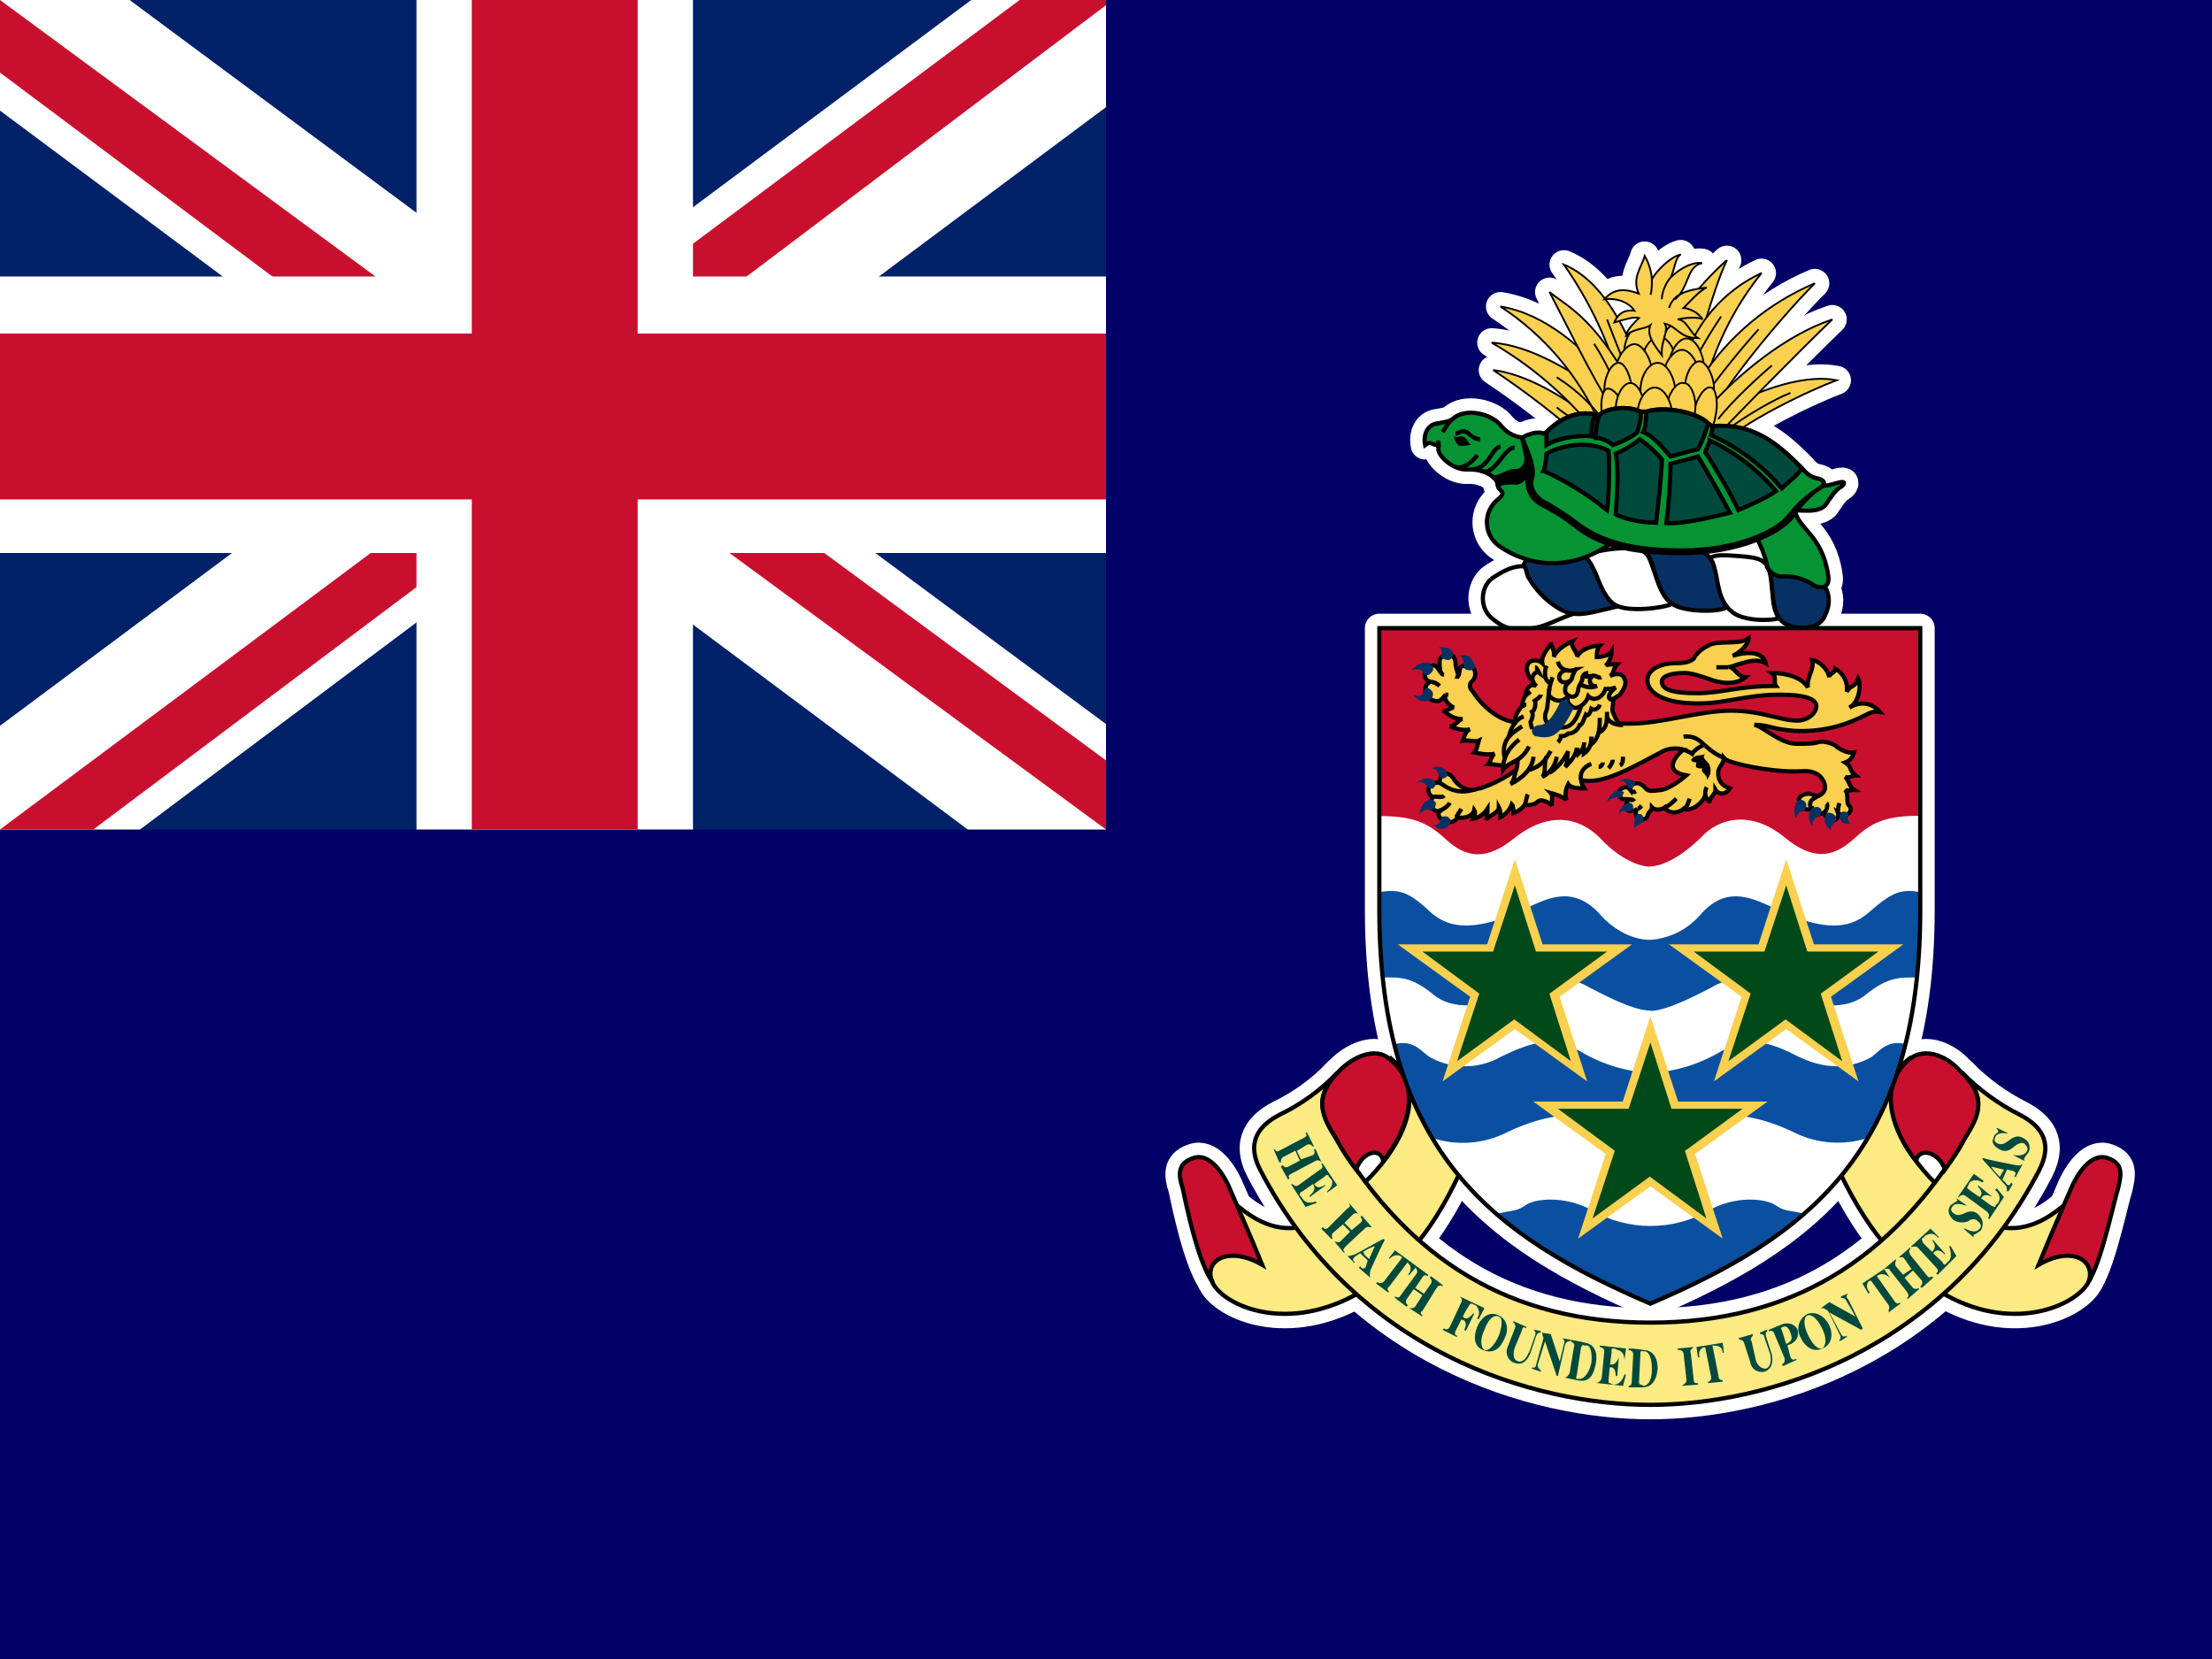
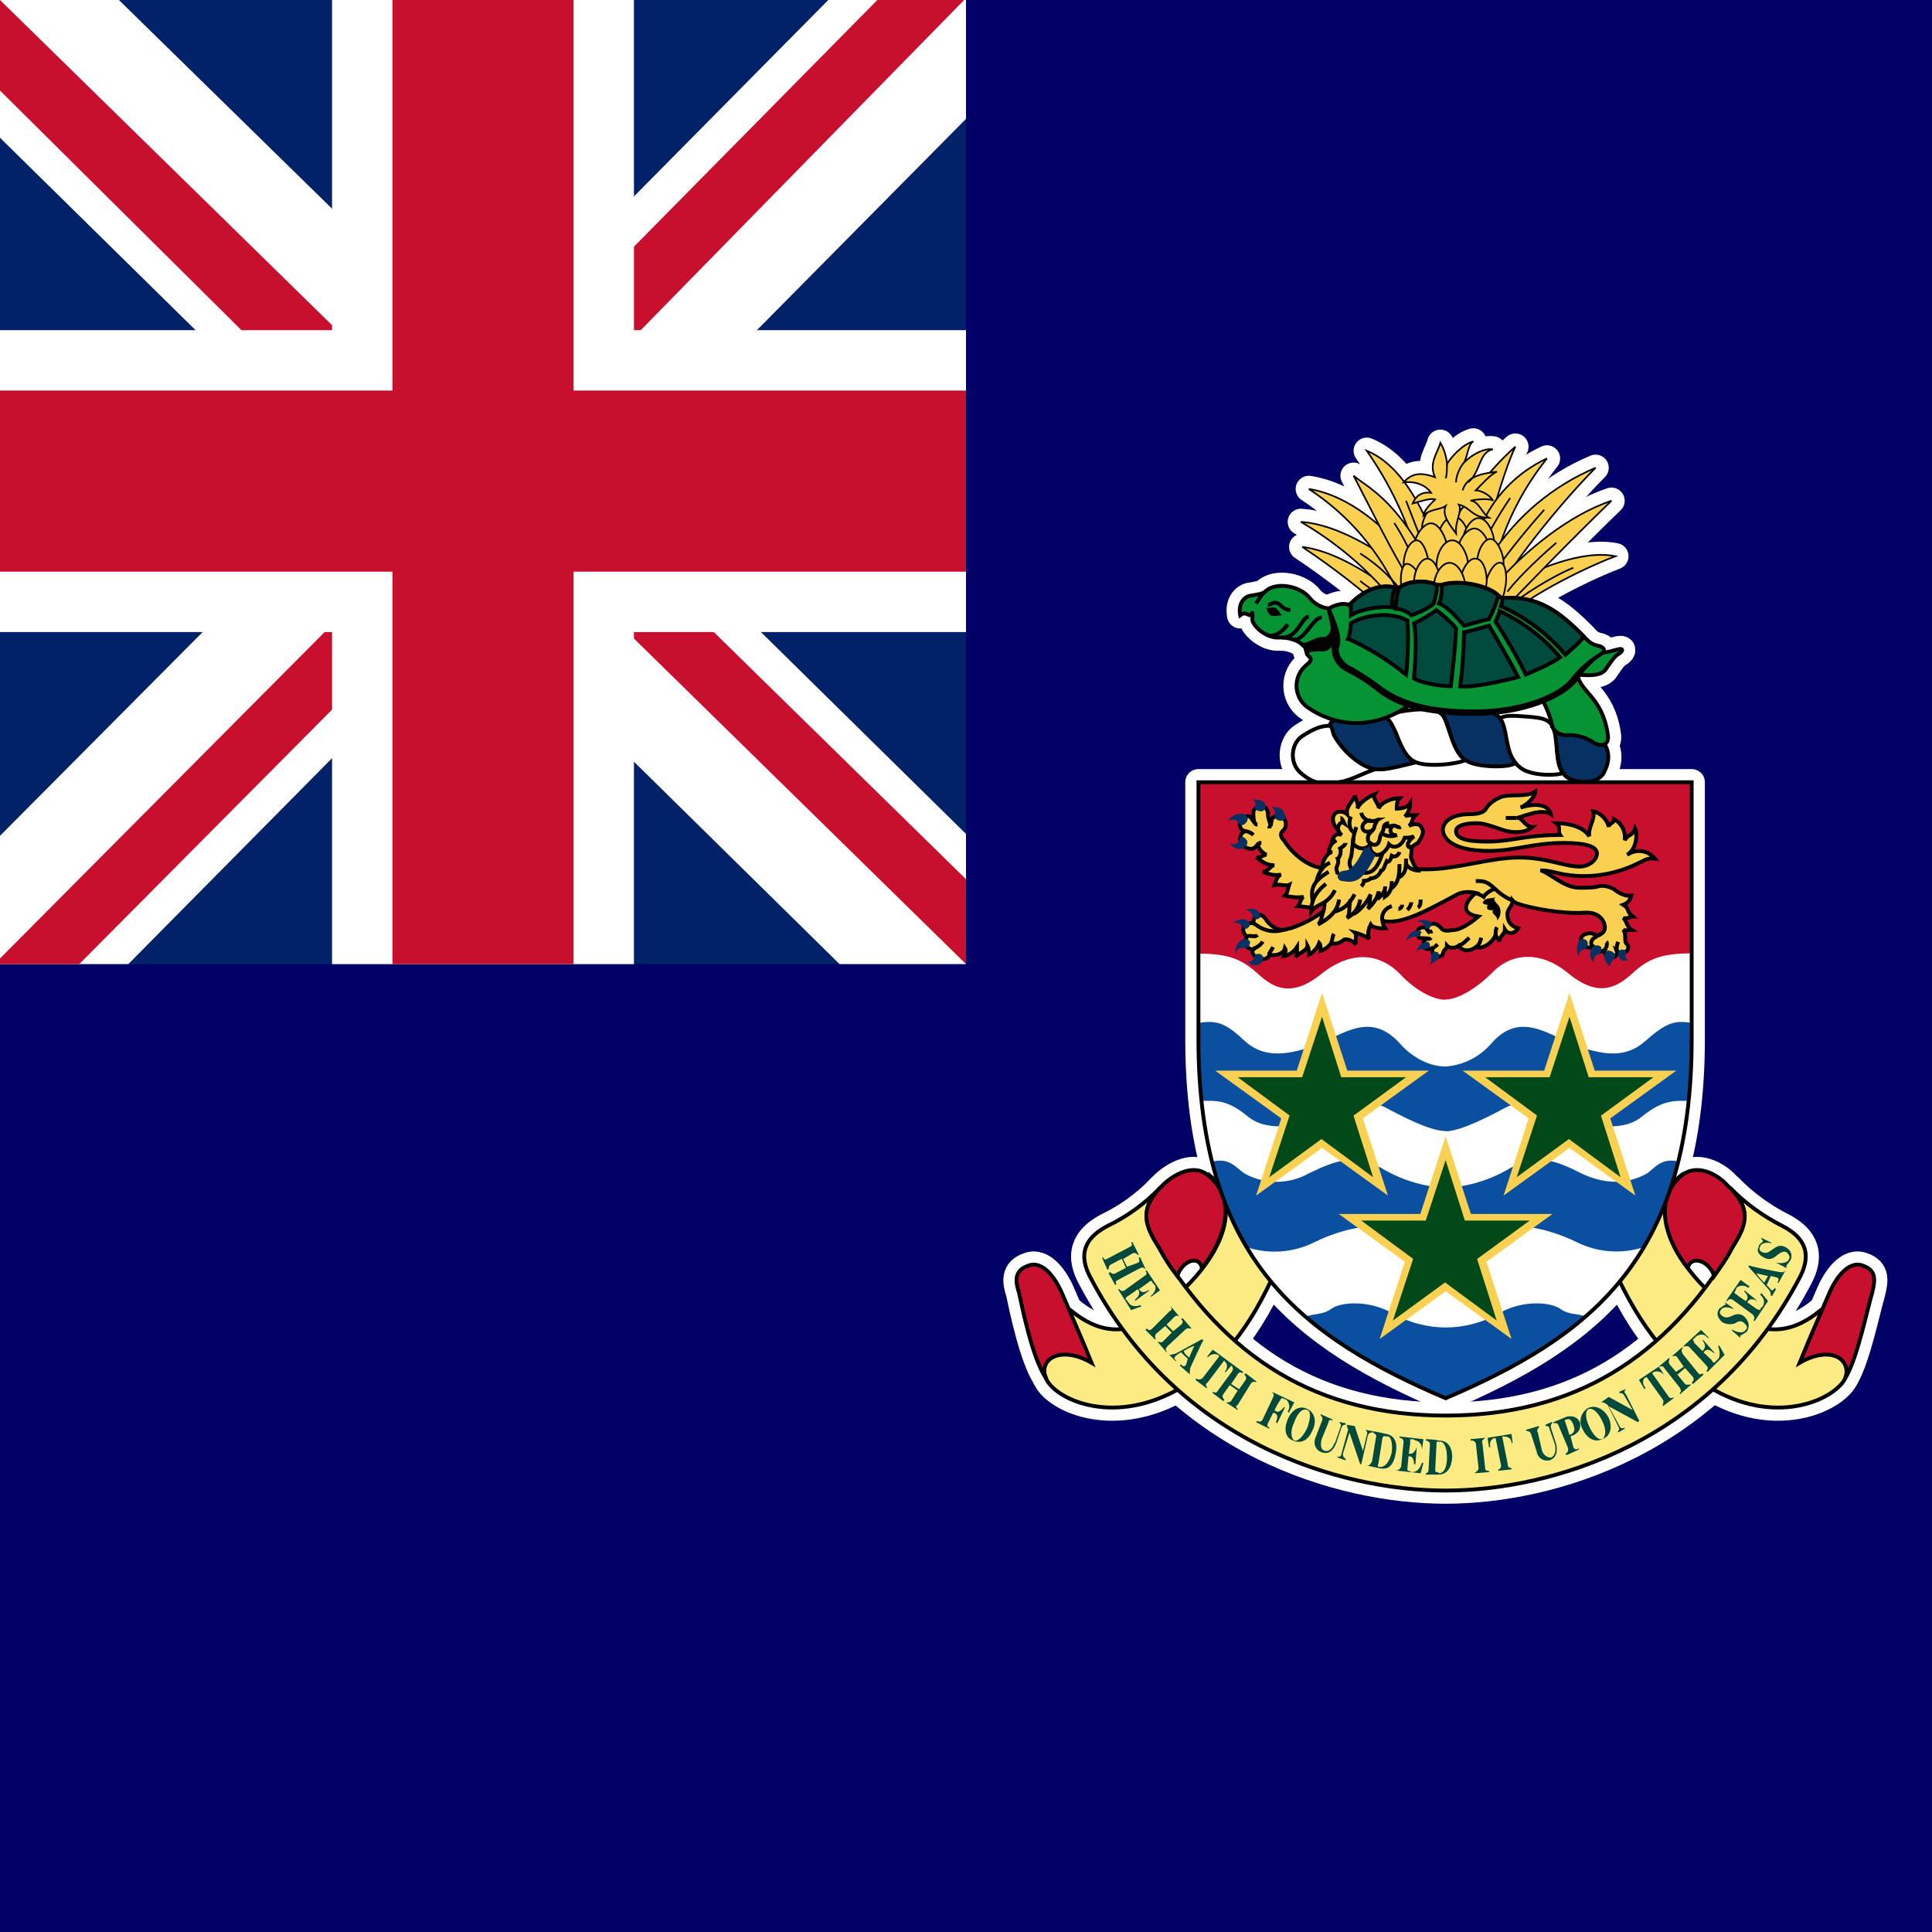
- <svg xmlns="http://www.w3.org/2000/svg" xmlns:xlink="http://www.w3.org/1999/xlink" id="flag-icons-ky" viewBox="0 0 640 480">
-   <path fill="#006" d="M0 0h640v480H0z" />
-   <path fill="#012169" d="M0 0h320v240H0z" />
-   <path fill="#fff" d="m37.5 0 122 90.5L281 0h39v31l-120 89.5 120 89V240h-40l-120-89.5L40.5 240H0v-30l119.5-89L0 32V0z" />
-   <path fill="#c8102e" d="M212 140.5 320 220v20l-135.5-99.5zm-92 10 3 17.5-96 72H0zM320 0v1.5l-124.5 94 1-22L295 0zM0 0l119.5 88h-30L0 21z" />
-   <path fill="#fff" d="M120.5 0v240h80V0zM0 80v80h320V80z" />
-   <path fill="#c8102e" d="M0 96.5v48h320v-48zM136.5 0v240h48V0z" />
-   <g stroke="#fff" stroke-linejoin="round" stroke-width="9.6" transform="translate(-306.8 -21.2)scale(.87136)">
+ <svg xmlns="http://www.w3.org/2000/svg" xmlns:xlink="http://www.w3.org/1999/xlink" id="flag-icons-ky" viewBox="0 0 512 512">
+   <path fill="#006" d="M0 0h512v512H0z" />
+   <path fill="#012169" d="M0-.5h256v256H0z" />
+   <path fill="#fff" d="M256-.5v32l-95 96 95 93.5v34.5h-33.5l-95.5-94-93 94H0v-34L93 128 0 36.5v-37h31l96 94 93-94z" />
+   <path fill="#c8102e" d="m92 161.5 5.5 17-76.5 77H0V254zm62-6 27 4 75 73.5v22.5zM256-.5l-96 98-2-22 75-76zM0 0l96.5 94.5-29.5-4L0 24z" />
+   <path fill="#fff" d="M88-.5v256h80V-.5zm-88 88v80h256v-80z" />
+   <path fill="#c8102e" d="M0 103.5v48h256v-48zM104-.5v256h48V-.5z" />
+   <g stroke="#fff" stroke-linejoin="round" stroke-width="9.6" transform="translate(-272 37.8)scale(.72781)">
    <use xlink:href="#ky-a" width="100%" height="100%" />
    <use xlink:href="#ky-b" width="100%" height="100%" />
    <use xlink:href="#ky-c" width="100%" height="100%" />
    <use xlink:href="#ky-d" width="100%" height="100%" />
    <use xlink:href="#ky-e" width="100%" height="100%" />
    <use xlink:href="#ky-f" width="100%" height="100%" />
    <use xlink:href="#ky-g" width="100%" height="100%" />
  </g>
-   <g stroke="#000" stroke-width="1.4" transform="translate(-306.8 -21.2)scale(.87136)">
+   <g stroke="#000" stroke-width="1.4" transform="translate(-272 37.8)scale(.72781)">
    <g id="ky-b" fill="#fcea83">
      <path d="M754.4 449.6c2.9 7.6 23.5 17.7 47.5 4.8 16.3-9.2 26.8-22 36.9-45 2.8-5.8 4.3-13-2.4-17.3-5.3-3.9-14-8.2-17.8-12-1.9-2-3.8-3.4-5.2-4.8 1 1 1.9 1.9 2.8 3.3 9.6 11.5-.4 28.3-11 38.4-7.7 7.2-21.5 24.9-41.7 8.1-4.3-3.8-14.4 12-9 24.5zm291.4 0c-3.4 7.6-24 17.7-47.5 4.8-16.2-9.2-26.8-22-37.3-45-2.4-5.8-3.9-13 2.8-17.3 5.3-3.9 14-8.2 17.8-12 1.9-2 3.3-3.4 5.2-4.8-1 1-1.9 1.9-2.8 3.3-9.6 11.5.4 28.3 10.5 38.4 7.7 7.2 22 24.9 42.2 8.1 4.3-3.8 13.9 12 9 24.5z" />
      <path d="M900.1 490.8c38.3 0 97.3-17.3 129-77.7 5.2-10 0-15.3-6.3-18.6a73 73 0 0 1-19.2-14c7.7 7.7 6.2 13 1 21.6-24.5 40.8-58 61.4-104.5 61.4s-80-20.6-104.5-61.4c-5.2-8.6-6.7-13.9.5-21.5a66 66 0 0 1-19.2 13.9c-6.2 3.3-11.5 8.6-6.2 18.6 31.6 60.4 91 77.7 129.4 77.7z" />
    </g>
    <path id="ky-c" fill="#c8102e" d="M811.4 409.8c-1-4.8-7.1-2.9-9 2.9a68.4 68.4 0 0 1-6.8-10.6c-5.7-8.6-6.7-14.4 1.5-22.5 3.8-3.8 11.5-8.2 16.7-3.4 11 9.1 5.3 24-2.4 33.6zm176.9 0c1-4.8 7.7-2.9 9.6 2.9 2.4-3.4 4.8-6.7 6.7-10.6 5.7-8.6 6.7-14.4-2-22.5-3.3-3.8-11-8.2-16.7-3.4-10.6 9.1-5.3 24 2.4 33.6zm-233.9 39.8c-4.8-7.2-8.6-26-9.6-30.7-1.4-4.3-1.9-8.2 3.4-10 5.3-2 10 4.7 12.4 10.5 2.4 5.7 6.3 14.3 10.6 24.9-10.6-6.2-19.2-2-16.8 5.3zm291.4 0c4.3-7.2 8.1-26 9.6-30.7 1-4.3 1.9-8.2-3.4-10-5.3-2-10 4.7-12.4 10.5-2.4 5.7-6.3 14.3-10.6 24.9 10.6-6.2 18.7-2 16.8 5.3z" />
    <g fill="#00493d" stroke="none">
      <path d="m782.2 406.4-3.8 2c-1 .4-1 1.4-1 1.9h-.5L775 406h.5c0 .4.5 1 1.4.4l8.2-4.3c1-.5 1-1 .5-1.4l.4-.5 2.4 4.8h-.4c-.5-.5-1-1-2-.5l-3.3 2 1.4 2.8 3.9-1.4c1-.5.4-1.5.4-2h.5l2 4.4c-.5-.5-1-1-2-.5l-8.1 4.3c-1 .5-1 1-.5 1.4l-.5.5-2.4-4.3.5-.5c.5.5 1 1 2 .5l3.8-2zm8.2 6.3c1-.5 1-1 .4-2h.5l4.8 7.2-3.3 2.4v-.4c1.9-1.5 1.9-3.4 1.4-3.9s-1-1-1-1.4c-.4 0-.4-.5-1.4.5l-3.4 2.4c.5.4 1 1.9 3.4.4h.5l-5.3 3.9v-.5c2.4-2 1.4-3.4 1-3.8l-3.4 2.4c-1 .4-1 1-1 1.4.5 0 .5.5 1 1 .5 1 2 1.9 4.3 1l.5.4-3.8 1.4-4.8-7.6h.5c.4.4 1 1 1.9.4zm7.6 18.2-3.3 2.8c-.5.5-.5 1.5 0 2h-.5l-3.4-3.4.5-.5c.5.5 1 1 2 0l6.2-6.2c1-.5 1-1 .4-2l3.4 4c-.5-.6-1.4-.6-2 0l-2.8 2.8 2.4 2.4 2.9-2.4c1-1 .5-1.4 0-2l.5-.4 3.3 3.8h-.5c-.4 0-1-.4-1.9.5l-6.2 5.8c-1 1-1 1.4-.5 1.9v.5l-3.3-3.9c.4 0 1.4.5 1.9 0l3.3-3.3zm7.2 10.1 1.5 1.4 1.9-4.3s-1.5.4-3.9 1.9zl-.5.4-1-1c-.4.5-.9.5-1.4 1-1.4 1-1 1.5-.4 2v.4l-2.4-2.4h.4l2-.5 9.5-5.2.5.4s-.5.5-4.8 10.1c0 1-.4 1.4 0 2.4l-3.8-3.3.5-.5c.5 1 1.4 1 1.9 0 0-.5.5-1.5.5-2l-1.5-1.4.5-.5zm3.8 9.5.5-.5c.5.5 1 .5 2 0l6.2-8.1-.5-.5c-1-.5-2.4-.5-3.8 1v-.5l1.9-2.4 7.2 5.3-2.4 2.8h-.5c1.4-1.4 1-3.3 0-3.8v-.5l-6.2 8.2c-1 .5-.5 1.4 0 1.9h-.5z" />
      <path d="m821.5 452.4-2.4 3.4c-.5 1 0 1.4.5 2l-.5.4-3.8-2.9v-.5c1 .5 1.4.5 1.9-.4l5.3-7.2c.4-1 0-1.5-.5-2l.5-.4 3.8 2.8v.5c-1-.5-1.4-.5-2 .5L822 452l2.9 1.9 2.4-3.4c.4-1 0-1.4-.5-1.9l.5-.5 3.8 2.9v.5c-.5-.5-1.4-.5-2 .5l-4.7 7.6c-1 .5-.5 1 0 1.5v.4l-4.3-2.8h.5c.4 0 1 0 1.4-.5l2.4-3.8zm9.6 13.5.5-.5c.5.5 1.4.5 1.9-.5l3.8-8.1c.5-1 0-1.5-.5-2l8.2 3.9-2 3.8-.4-.5c1.4-1.9 0-3.8-.5-4.3-.5 0-1-.5-1.4-.5-.5 0-.5 0-1 1-.5.5-1.9 3.3-1.9 3.3.5.5 1.4 1.5 3.4-1h.4l-2.8 5.8-.5-.4c1.4-3-.5-3.4-1-3.4l-1.9 3.8c-.5 1 0 1.5.5 1.5v.5zm13.9 6.7c-1.4-1-1.4-3.9 0-6.7 1-3 2.9-5.3 4.8-4.4 1.4.5 1 3.4 0 6.3-1.5 3.3-3.4 5.2-4.8 4.8h-.5c3.4 1.4 5.8-.5 7.2-3.9 1.4-2.8 1-6.2-2-7.6-2.8-1.5-5.7.4-7.1 3.8-1.4 3.4-1 6.7 2 7.7zm14.8.9 2-5.7c.4-1 0-1.5-.5-2l2.4.5v.5c-.5 0-1 0-1.5 1l-1.9 5.7c-1 2.4-2.4 4.3-5.2 3.4-2-.5-3.4-2.9-2.4-5.3l2.4-6.2c.4-1 0-1.5-.5-2v-.4l4.3 1.9v.5c-.5-.5-1.4-.5-1.4.5L855 472c-.5 1.9-.5 3.8 1 4.3 1.4.5 2.8-.5 3.7-2.9zm4.4-6.2c0-.5 0-.5-.5-.5l3.3.5 3 9.1 1.4-5.8c.4-1 0-1.4-.5-1.9l2.8.5-.4.5c-.5 0-1 0-1.5 1l-2.4 10.5h-.4l-3.9-11.5-2.4 7.7c0 1.4.5 1.4 1 1.9v.5l-2.9-1v-.5c.5.5 1.4 0 1.4-1l2.4-8.6zm16.3 9.6c-1 4.3-3 5.3-3.9 5.3h-1s-.4-.5 0-1l1.5-9.6c.5-.5.5-1 1-.5h1c.9 0 1.8 2 1.4 5.8l1.4.5c1-4.8-1-6.8-3.4-7.2-1.9-.5-4.8-1-4.8-1v.5c.5.5 1.5.5 1 2l-1.4 8.5c-.5 1-1 1.5-1.5 1.5h-.4l4.7 1c2.4.4 4.8 0 5.8-5.3zm4.3-3.9c0-1-1-1.4-1.5-1.4v-.5l8.7 1-.5 3.8c0-2.4-1.5-3.3-2.4-3.3-.5-.5-1-.5-1.5-.5-.4 0-.4 0-.4 1.4l-.5 3.9c.5 0 1.9.4 2.9-2.4l-.5 6.2h-.5c0-2.9-1.4-2.9-2-2.9l-.4 4.3c0 1 0 1 .5 1l1 .5c1.4 0 2.8-.5 3.8-3.4h.5l-1 3.8-9.1-1c1 0 1.4-.4 2-1.3zm15.8 5.8c0 4.3-1.5 5.7-2.9 5.7-.5-.4-.5-.4-1-.4l-.4-.5.5-10c0-.6 0-.6.4-.6h1c1 0 2.4 1.5 2.4 5.8h1.9c0-4.8-2.4-6.2-4.8-6.2-2-.5-4.8-.5-4.8-.5v.5c.5 0 1.5.4 1.5 1.4l-.5 9.1c0 1-.5 1.4-1 1.4v.5h4.3c2.4 0 4.8-1 5.3-6.2h-2zm13.9 3.8c0 1 .5 1 1.4 1v.5l-5.3.4c.5-.4 1.5-1 1.5-1.9l-1-9c-.5-1-1-1-1.9-1v-.5l5.3-.5c-.5.5-1.5 1-1 2zm4.8 1v-.5c.5 0 1-.5 1-1.4l-2-10h-.5c-1 .4-1.9 1.3-1.4 3.3h-.5l-.5-3.4 8.7-1.4.4 3.3h-.4c0-1.9-1.5-2.4-3-2.4h-.4l2 10c0 1 .4 1.5 1.4 1.5v.5zm20.6-9.6-2-5.7c0-1-.9-1-1.4-1v-.5l2.4-1v.5c-.5.5-.5.5-.5 1.5l2 6.2c.4 2 .4 4.8-2.4 5.8-2 .4-4.3-.5-4.8-3.4l-2-6.2c-.4-1-.9-1-1.4-1l-.5-.5 4.8-1.4v.5c-.4.5-1 1-.4 1.9l1.4 6.2c.5 2 2 2.9 3.3 2.9 1.5-.5 2-2.4 1.5-4.8m5.3-3.4c2.3-1 1.9-2.3 1.4-3.8-.5-1.4-1.4-2.4-2.4-1.9-.5 0-1 .5-.5 1zl.4.5 1 3.9c.5 1 1.4 1 2 .4v.5l-4.4 2-.5-.5c1-.5 1-1 1-2l-3.4-8.1c-.5-1.4-1-1-1.9-1v-.4l4.8-2c2-.4 3.8 0 4.8 2 .5 2.4-.5 3.8-2.4 4.8-.5 0-1 .4-1 .4z" />
      <path d="M957.1 472c-1.4.6-3.3-1.4-4.8-4.7-1.4-2.9-1.4-5.8 0-6.2 1.5-.5 3.4 1.4 4.8 4.3 1.5 2.9 1.5 5.7 0 6.7 3-1 3.9-4.3 2.4-7.7-1.4-2.9-4.3-4.8-7.2-3.8a5.6 5.6 0 0 0-2.4 7.7c1.5 3.3 4.4 5.2 7.2 3.8zm.5-13.3h-.9l2.8-2 8.7 4.8-3-5.2c-.4-1-1.4-1-1.8-1v-.5l2.4-1c-.5.6-1 1 0 2l4.8 9.6-.5.5-10.6-5.8 3.9 7.2c.4 1 1.4 1 1.9.5v.5l-2.4 1.4v-.5c.5-.5.5-1 0-1.9l-3.8-7.7zm21.6 1.4v-.5c0-.5.5-1 0-1.9l-5.8-8.1h-.5c-1 .4-1.4 2.4 0 3.8l-.4.5-2-3.4 7.2-4.8 2 3c-1.5-1.5-3-1.5-3.9-1l-.5.4 5.8 8.2c.5 1 1.4 1 2 .5v.4z" />
      <path d="m984.5 448.6 2.8 3.4c.5.4 1.5.4 2 0v.4l-3.9 3.4v-.5c.5-.5.5-1 0-1.9l-5.7-7.2c-.5-1-1-.5-2-.5l3.9-3.3v.5c0 .4-.5 1 0 1.9l2.4 2.8 2.8-1.9-2.3-3.3c-.5-1-1.5-.5-2-.5l3.9-3.4v.5c-.5.5-.5 1 0 2l5.7 7.1c.5.5 1 .5 1.5 0l.4.5-3.8 3.4-.5-.5c.5-.5 1-1 .5-2l-2.9-3.3zm4.3-10.1c-.5-.4-1.5-.4-2 0v-.4l6.3-5.8 2.9 2.9h-.5c-1.5-2-3.4-1-4.3-.5 0 .5-.5.5-1 1 0 0 0 .4.5 1.4l2.9 2.9c.4-.5 1.9-1.5 0-3.9h.4l3.9 4.4v.4c-2.4-2.4-3.4-1-3.9-.4l3 2.8c.4 1 .9 1 .9 1l1.4-1.4c.5-.5 1-2 0-4.8h.5l1.9 3.3-6.2 6.2-.5-.4c.5-.5 1-1 0-2zm11.5-13.4c-.5.5-.5 1.5.4 2 1 .9 2 .9 3.9 0 1-.5 2.8-1 4.3.4 2.4 2.4 1.4 4.3 1 5.3-.5.5-1.5 1-2 1.4-.5 0-.5 0-.5.5v.5l-3.3-2.9h.5c1.9 1 3.8 1.4 4.8 0 1-1 0-2-.5-2.4-1-1-2-1-3.4 0-1.4.5-3.3.5-4.8-.5-1.9-1.9-1.9-3.3-1-4.8l2-1.4c.5 0 .5 0 0-1l3.4 2.4h-.5c-2.4-1-3.9-.4-4.3.5m4.3-3.8c-1-.5-1.5 0-2 .5h-.4l5.3-7.7 3.3 2.4-.5.5a3.3 3.3 0 0 0-4.3 0c0 .5-.5 1-.5 1.4-.4 0-.4.5.5 1 .5.5 3.4 2.4 3.4 2.4.5-.5 1.4-1.5-.5-3.4v-.5l4.8 3.9c-2.9-1.5-3.4 0-3.8.4l3.3 2.4c1 .5 1.4.5 1.4.5 0-.5.5-1 1-1.4.5-1 1-2.4-1-4.3l.5-.5 2.4 2.9-4.8 7.2h-.5c.5-1 .5-1.5-.4-2.4zm12.9-8.6-1.4 2.4c-2-2-2.9-3.4-2.9-3.4zh1c.5 0 1.4.4 1.9.4 1.4.5 1 1 .5 2h.5l2.4-4.4c-1 1-1.5.5-2.4.5-10.1-1.9-11-2.4-11-2.4v.5l7.6 8.6c.5.5.5 1.5.5 2h.5l1.4-2.4-.5-.5c-.5 1-1 1.4-1.9 0l-1-1 1.5-3.3zm-2.9-10.6c-.4.5-.4 1.5 1 2 1.4.4 2 0 3.4-1s2.8-2 4.7-1c3 1.5 2.4 3.9 2 4.8l-1.5 2v.9l-3.8-2c2.4.5 4.3 0 4.8-1.4.5-1-.5-1.9-1-2.4-1-.4-1.9 0-3.3 1-1.5 1.4-3 2-4.8 1-2-1-2.9-2.4-2-3.9 0-1 1-1.4 1.5-1.9 0-.5 0-.5-.5-1v-.4l3.9 1.9h-.5c-2.4-.5-3.9.5-3.9 1.4" />
    </g>
  </g>
-   <g stroke="#000" stroke-width="1.4" transform="translate(-306.8 -21.2)scale(.87136)">
+   <g stroke="#000" stroke-width="1.4" transform="translate(-272 37.8)scale(.72781)">
    <g id="ky-d" fill="#073163">
      <path fill="#fff" d="M863.2 232.5c-6.2 1.4-10.5 1.9-16.3-3.4-3.8-3.8-2.9-10.5 1-13 4.3-2.8 8.1-4.7 13.4-3.3 5.3 1.5 19.2 14.4 15.8 14.9-3.4 0-8.6 3.3-13.9 4.8zm14.8-23c2-1.5 4.4-2.4 10.6-3 5.8-.4 10-.4 11.5 4 2 5.2 3.4 11.4 7.2 14.3-2.4 1.4-14.4 2.9-18.7.5-5.7-2.9-7.2-14-10.5-15.8zm41.3.5c1.9-1.5 4.3-1.5 10.5-1s8.6 1 10 5.3c1.5 4.8 0 11 3 15.3-3 1-12.5 1-15.9-2.4-5.2-3.8-4.8-14.9-7.6-17.3z" />
      <path d="M948 212.8c-4.3-1-7.2-1.4-9 0 2.3 2.9.4 14.4 5.2 18.2 3.3 2.4 12 3 13.9-2.4 2.4-4.8 2.4-12-10-15.8zm-49.3-4.8c1.4-1.4 4.3-1.9 10-1.9 6.3 0 10 1 12 4.8 2 4.8 1.4 11 4.8 14.9-1.4 1.9-14.4 1.9-18.2-1-5.3-3.4-5.8-14.4-8.6-16.8zm-40.7 4.3c0-2.4 3.3-2.8 12-3.3 8.5-1 9-.5 11.9 5.7 1.4 3.4 3.3 9.1 7.2 11-10.6 2.5-14 3.9-19.7.5a29.2 29.2 0 0 1-10-10.5c-.5-1.4-.5-2.9-1.5-3.4z" />
    </g>
    <g fill="#f9d050" stroke-width=".6">
      <g id="ky-f">
        <path d="M881 163.5c-10.1-7.7-22.1-14.9-33.1-16.3a280 280 0 0 1 32.6 25.4" />
        <path d="M886.7 156.3c-12-8.2-25.9-17.3-39.3-18.2a124 124 0 0 1 33 27.8m21.6-23a93 93 0 0 1 23.5-32.2c-4.8 10.1-10 30.7-12.5 38.9" />
        <path d="M912.6 140.5A48.4 48.4 0 0 1 937 115a101.2 101.2 0 0 0-18.2 35" />
        <path d="M916.9 150a84.5 84.5 0 0 1 37.8-31.6c-12 12-29.7 34-34 42.7m2.9-.5c8.6-4.8 25.9-12.5 38.3-10-7.6 2.8-30.6 13.3-40.7 23" />
        <path d="M921.7 157.2c8.1-8.6 23-21.5 38.8-26.8-11.5 11-36 36-39.3 39.8M898.7 152c-5.8-17.8-14.4-34.5-27.3-39.8a130.9 130.9 0 0 1 21 48.9m-4.8-9.6c-9.5-11.5-22.5-23-37.3-25.4a90.1 90.1 0 0 1 33 38.8" />
        <path d="M893 151c-12-21.6-21.2-25.4-26.4-29.7 4.3 8.1 14.8 29.7 21 38.8" />
        <path fill="none" d="M869 149.6a57.7 57.7 0 0 1 17.2 16.7" />
        <path d="M869 159.6c2.8 2.4 8.1 5.3 12.9 9.6m44.1-2.4c4.8-3.8 15.3-10 20.6-12m-24 8.7c4.8-6.3 14.4-14.9 17.8-17.8m-4.4-12a286.9 286.9 0 0 0-18.2 22.6m5.8-26.9a157 157 0 0 0-12 21.1m-25.9-20.1c2.9 7.7 8.2 20.6 10 25.9m-14.3-17.8c2 3 5.8 9.6 7.2 14.4" />
      </g>
      <g id="ky-g">
        <path d="M897.7 136.1c0-4.3 2.9-9 5.8-9 3.3 0 5.7 5.7 5.7 9 0 3.9-2.9 7.2-5.7 7.2-3 0-5.8-2.8-5.8-7.2z" />
        <path d="M891.5 140c.5-4.8 3.8-8.6 6.7-8.2 2.9.5 4.3 6.3 3.8 9.6-.5 3.8-3.8 6.7-6.2 6.2-2.4 0-4.8-3.3-4.3-7.6zm12.9 1.4c-1-4.3 1-9 3.9-9.6 2.8-.4 5.7 4.3 6.2 8.2 1 3.8-1.5 7.6-3.9 7.6-2.3.5-5.7-1.9-6.2-6.2z" />
        <path d="M897.2 145.2c0-4.7 2.9-9 5.8-9 3.3 0 5.7 5.2 5.7 9 0 3.9-2.8 7.2-5.7 7.2-2.9 0-5.8-2.8-5.8-7.2z" />
        <path d="M888.6 147.6c0-4.3 3.4-9 6.2-9 3 0 5.8 5.7 5.8 9 0 3.9-3.4 7.2-5.8 7.2-2.8 0-6.2-2.8-6.2-7.2zm17.7-1.9c0-4.3 3-9 5.8-9 3.3 0 5.7 5.7 5.7 9 0 3.9-2.8 7.2-5.7 7.2-2.9 0-5.8-2.9-5.8-7.2z" />
        <path d="M904.4 149.6c0-4.8 3.4-9.1 6.2-9.1 3 0 5.8 5.2 5.8 9 0 3.9-2.9 7.3-5.8 7.3-2.8 0-6.2-3-6.2-7.2z" />
        <path d="M896.8 153.9c0-4.8 2.8-9.1 5.7-9.1 3.4 0 5.8 5.7 5.8 9 0 4-3 7.3-5.8 7.3-2.9 0-5.8-3-5.8-7.2zm-12 0c0-4.8 2.4-9.1 4.8-9.1s4.3 5.7 4.3 9c0 4-2.4 7.3-4.3 7.3-2.4 0-4.8-3-4.8-7.2zm26.8-.9c0-4.4 2.4-8.7 4.8-8.7s4.8 5.3 4.8 8.6c0 4.3-2.9 7.2-4.8 7.2-2.4 0-4.8-2.9-4.8-7.2z" />
        <path d="M914.5 161c1-4.7 3.8-8.6 5.7-8 2 .4 2.4 6.1 1.5 9.5-.5 4.3-3.4 6.7-5.3 6.2-2-.4-2.9-3.8-2-7.6z" />
        <path d="M905.4 159.6c.5-4.3 3.3-8.6 5.7-8.1 2.9 0 4.3 5.7 3.9 9-.5 4.4-3 7.3-5.3 6.8-2.4 0-4.8-3.4-4.3-7.7zM892 161c-1.5-4.7-4.4-8-6.3-7.6-1.9.5-2.4 6.2-1.4 9.6 1 3.8 3.8 6.2 5.7 5.7 1.5-.4 3-3.8 2-7.6z" />
        <path d="M888.6 160.1c0-4.3 2.4-8.6 4.8-8.6 2.9 0 4.8 5.3 4.8 8.6 0 4.3-2.4 7.2-4.8 7.2-2 0-4.8-2.9-4.8-7.2z" />
        <path d="M895.8 162c0-4.8 2.9-9 5.7-9 3.4 0 5.8 5.2 5.8 9 0 3.9-2.9 7.2-5.8 7.2-2.8 0-5.7-2.9-5.7-7.2zm2.4-52.7c-1 3.8-4.3 7.2-2 12.5-4.2-1.5-8-2-11.4 1.9 4.3-.5 8.1 1 10 3.8-3.8-.5-5.7 1.5-6.7 3.9 3.4-1 6.7-2 8.2-1.5-1.5 1.5-3.9 3.8-4.3 5.8 2.8-2.4 6.2-2 8.1-3.4-1.4 3.4 1.4 6.7 3.8 10-.4-4.7 2.4-8 1-10.5 4.3 1 4.8 4.8 11 4.8-2.4-1.4-3.8-6.2-6.7-6.2 1.4-.5 7.2-1 8.2 0-1-2-4.4-3.8-6.3-3.8 2-2 5.3-5.8 7.7-6.8-3.4.5-8.6 1-10.5 3.9 4.7-3.9 3.8-11 9-12-2.8-.5-7.1 1.4-10.5 4.8 1.5-2.9 1.5-6.7 3.4-7.7-3.9 1-8.2 5.8-9.6 8.2a18 18 0 0 0-2.4-7.7z" />
        <path d="M900.6 117c0 1.4 0 4.3-.5 5.2m6.7-5.7c-1 1-2.9 4.3-2.9 7.2" />
        <path fill="none" d="M909.7 122.2a7.6 7.6 0 0 0-3.4 4.4" />
      </g>
    </g>
    <g id="ky-e" fill="#059334">
      <path d="M858.9 169.7c-3.4 0-6.2-1.4-8.2-3.8-3.3-4.4-12.4-6.3-16.3-2.4-1.4 1-3.3 1-4.7 1.4-2.4 0-5.3 2.4-4.4 7.2 2-1.5 2.4 0 3.9 0 1-.5.5.5.5 1.4 0 2.4 5.2 7.2 10 6.7 5.3 0 7.7 2 8.6 3 1.5 1.3.5.9 1.5 3.3 1.4 1.4 1.9 1.9-.5 3.8a9.7 9.7 0 0 0 0 14.9c6.2 4.7 22 12 39.8-2 17.2-13.4 44-5.7 46-1 2.4 4.9 3.3 7.7 3.8 10.1.5 2 2.9 3.9 6.3 3.4 3.3 0 7.1 1.4 9 2.9 2.5 1.4 5.8 1 4.9-3.4-2-13.4-10.1-15.3-11-21.5 4.7.4 8 .4 10-1.5 1.4-1.9 3.3-5.3 5.3-6.2 1.4-1 1.4-2-.5-1.5-2.4.5-3.8 1.5-8.2 1-22-2.4-83.8-19.2-95.8-15.8z" />
      <path fill="#000001" d="M956.7 186a34.8 34.8 0 0 0-9.2 9.6c-4.7 6.2-19.1 12.4-36.9 12.4-17.2 0-27.7-2.8-35.4-9a60.6 60.6 0 0 0-10.6-6.8c-5.2-2.4-6.2-7.7-4.8-12-1.4 2.4-2.3 4.8-5.2 4.3-2 0-5.8 0-4.8 2-.5-1-.5-2.4-1-3l-1-.9c1.5 1 4.9-1.9 7.3-1.9 1.9.5 4.3-1.9 3.8-4.8l-1.4-6.2c3.8-2 54.1 7.2 64.2 8.1 10 .5 38.8 4.8 35 8.2z" />
      <path d="M865.6 167.8c4.8-4.8 10.5-7.2 16.3-5.8h1.4c3-2.4 9.6-2.9 13.5-1h1.9c5.7-1.9 16.7 0 20.6 3.9l1.4 1c13-1 20.6 4.7 29.7 13.9 1 1 2.4 2.8 4.8 3.3 2.9.5 3.4 2 1 3.4a37.8 37.8 0 0 0-10 9c-4.4 5.8-18.3 11.6-35.6 11.6-16.7 0-26.8-3-34.5-8.7-4.3-3.3-7.6-5.2-10-6.7-2.9-1-6.7-4.8-5.3-8.6 1-3.8-1.4-8.6-3.3-13.4 1.4-1 5.2-2.4 7.1-1.4z" />
      <g fill="#00493d">
        <path d="M950.4 179.8c-9-9.2-16.7-14.9-29.7-14 0 .5 0 2-.5 3a66.3 66.3 0 0 1 23.5 17.7c2-2 5.3-4.3 6.7-6.7zm-31.1-14.9c-3.9-3.8-14.9-5.8-20.6-3.8 0 1.9 0 4.8-1 6.7 3.4 1.4 6.2 4.8 9.1 8.1 2-.5 6.7-1.9 9.1-2.4a44 44 0 0 0 3.4-8.6zm-22.5-3.9c-3.9-1.9-10.6-1.4-13.5 1-1 2-1.4 5.8-1.4 7.7 2 0 4.8 1.4 5.7 2.4 3-1 6.8-2.9 8.2-4.3.5-2 1.4-4.8 1-6.7zm-31.2 6.8c4.8-4.8 10.5-7.2 16.3-5.8-1 1.5-1.4 4.3-1.4 7.2-5.3-.5-12 1-14.9 2.9z" />
        <path d="M941.8 187.4a64.2 64.2 0 0 0-22-16.8c0 .5-1 2.4-1.5 3.9 2.9 4.3 8.6 13.9 11 19.2 2.4-1 9.1-3.9 12.5-6.3zM905.4 198a179 179 0 0 0 1.4-19.7c2.4-.5 7.2-1.9 9.1-2.4 2.4 3.9 8.2 14 10.6 18.7-5.8 1.4-15.4 3.8-21.1 3.4zm-16.8-23c2.4-1 5.8-3 8.1-4.8 2 1.4 5.8 4.8 7.2 6.7 0 4.3-1.4 16.8-1.9 21-3.8 0-10-.9-13.4-2.8.5-7.2 1-15.3 0-20.1zm-24 5.7c.5-1 1-4.3 1-5.7 3.8-2.4 13.4-4.8 20.6-1 .5 4.8 0 16.8-.5 19.7a96.4 96.4 0 0 0-21-13z" />
      </g>
      <g fill="none">
        <path fill="#000001" stroke="none" d="M840.7 172c-1 0-1.5-2.8-3.4-2.8-.5 0-1.9.5-2.4 0 0 1 .5 2 1 2.4.5 1.4 2.9.5 4.8.5z" />
        <path d="M840.7 180.2c5.7 0 6.7-7.2 9.6-7.6m-6.3 8.1c4.3 2 7.7-8.1 11-7.7m-19.6-4.7c1.4 0 2.4-2 4.8.4 1 1 2.4 1.5 3.4 1.5m-1 5.2c-2 3-5.3 4.8-7.2 3.9m-1-15.8c-1.4 1-2.3 2.8-3.3 4.3m-1.4 2.8v2.4" />
      </g>
    </g>
  </g>
-   <g stroke-width="1.4" transform="translate(-306.8 -21.2)scale(.87136)">
+   <g stroke-width="1.4" transform="translate(-272 37.8)scale(.72781)">
    <path id="ky-a" fill="#fff" d="M989.7 233v93.4c0 81-38.3 108.8-89.6 130.8-51.3-22-90-49.8-90-130.8v-93.5h179.6z" />
    <path fill="#c8102e" d="M900.1 312c4.3 0 11-3.8 16.8-9.6 6.2-6.7 16.8-9 27.8 0 11 9.1 17.7 5.3 23.5 0 5.7-5.2 10.5-7.2 21.5-7.2V233H810v62.3c11 0 15.8 2 21.6 7.2 5.7 5.3 12.4 9.1 23.5 0 11.5-9 21.5-6.7 28.2 0 5.3 5.8 12 9.6 16.8 9.6z" />
    <path fill="#0b50a0" d="M900.1 360c5.8 0 17.3-6.3 20.1-7.7 10.6-6.3 18.2-.5 24.5 2.4 6.7 2.8 19.1 6.2 26.8 0 7.7-6.3 12-5.8 17.3-5.8 1-7.2 1-14.4 1-22.5v-5.8c-6.8-1.4-10.1.5-17.3 6.8-7.2 6.2-15.4 4.8-26 1-10-4.4-20-12-30.1 0a24.2 24.2 0 0 1-16.3 8c-7.2 0-13.4-4.7-16.3-8-10.5-12-20.1-4.4-30.2 0-10.5 3.8-19.2 5.2-26.3-1-6.7-6.3-10.1-8.2-17.3-6.8v5.8c0 8.1.5 15.3 1.4 22.5 5.3 0 9.2-.5 16.8 5.8 7.7 6.2 20.6 2.8 26.9 0 6.7-2.9 14.3-8.7 24.9-2.4 2.9 1.4 13.9 7.6 20.1 7.6zm0 20.6a51 51 0 0 0 23.5-7.2c9.6-5.3 16.3-3 25.9 1.9 10 4.8 18.2 3.3 24 0 2.8-2 5.2-5.8 11.4-4.3-2.8 12-7.2 22.5-12.4 31.1a32.5 32.5 0 0 1-25-1.9c-10-4.8-22.5-7.7-29.2-3.4a36 36 0 0 1-18.2 5.8c-5.3 0-12-2-18.2-5.8-6.7-4.3-19.2-1.4-29.2 3.4a32.5 32.5 0 0 1-25 2c-5.2-8.7-9.5-19.3-12.4-31.2 6.2-1.5 8.6 2.4 11.5 4.3a23.9 23.9 0 0 0 23.5 0c10-4.8 16.7-7.2 26.3-2a51 51 0 0 0 23.5 7.3m0 76.6a191.9 191.9 0 0 0 51.3-29.7c-3.9-1.4-6.2-.5-9.6-2.9-3.4-2.4-13.4-3.3-22 1.5a39 39 0 0 1-39.3 0c-8.7-4.8-18.7-3.9-22-1.5-3.4 2.4-5.8 1.5-9.7 3a184.7 184.7 0 0 0 51.3 29.6" />
    <g stroke="#000">
      <path fill="#f9d050" d="M887.6 256.4c.5 1-.4 3.4 0 4.3 1 2 1 3 2.4 3.9h3.4c10.5 0 23-4.3 33.5-4.3 10.1 0 16.3 3.3 22 3.3 3.4 0 6.3-2.4 6.3-4.8s-3.8-3.8-12-3.8c-11.5 0-17.7 2.9-27.3 2.9-14.4 0-16.8-5.3-16.8-7.7 0-2.4 2.4-5.7 10.1-5.7 2.4 0 4.3-.5 5.3-1.5.5-1 1.9-2.9 4.8-4.3 3.3-2 10 0 13.4-2.4 0 2-2.9 4.8-5.3 5.8 4.8-1.5 10-1.5 11 2.4-2.4-1.5-6.2-.5-7.6 0-2 .4-2.9 1-4.8 1.4 1.9-.5 2.9 3.3 5.7 3.3-2.8 2.4-7.6 2.4-12.4.5-1.5-.5-5.3-1.9-7.7-1.9-4.8 0-7.7 1-7.7 2.9 0 2.4 3 3.8 11.5 3.8 8.7 0 13.5-2.4 26.4-2.4-1-1.4.5-2.9-1.4-4.3 4.8 0 10 1.4 12 4.8-.5-3.4 2.3-6.2 1.4-9.1 2.9.5 5.3 3.3 5.7 5.7 0-1.4 2-1.4 2-2.8a7.4 7.4 0 0 1 3.8 7.6c1.4-2.4 2.9-1.4 3.8-4.3 1 2 .5 7.7-2.9 9.6 3-2 7.2-2 10.1 1.4-2.9-.4-4.3 1-5.7 1.5A44.4 44.4 0 0 1 948 267c-7.6-.5-8.6-2-13.4-2 2.9.5 8.6 6.3 14 6.3 3.3 0 5.7 0 7.1-.5 1.4-.5 3.8 0 5.7 1 1.5 1.4 4.4 2.8 6.3 2.4-.5 1.9-1.5 2.8-2.9 3.3 2.4 1.5 1 2.4 3.4 4.3-1 0-2 1-3.4.5 1.4 1.4 1.4 3.4 2.9 4.3-.5 0-2 .5-2.9 0 1.4 2 0 4.3 1.4 5.3 1.5 2-1.4 4.3-3.8 2.4.5 1.4-1 2.9-2.4 2.4s-2.4-2-2-2.4c0-.5 0-.5.6-1-1 1.5-2.9 1.5-3.9 1-.4-.5-1-1-1-1.4-3.3 1-4.7-2-4.2-3.4.4-1.4 3.3-2 4.3-1.4 1 .4 1.9 1 2.9 0 1-.5 1.4-1.5 1.4-2.4 0-1.5-1.4-5.8-7.7-5.3-7.2.5-18.7-1.4-24.4-3.4-.5-.4-1-.4-1.5-1 0 2-1.9 3-1.9 4.9 0 2.4 1 4.3 3.9 5.2-1.5 2.4-3.9 2-4.8.5 0 1.5-2 2.4-2 4.3-.4-1-1-1.4-1.4-2.4-1.4 3.4-5.3 5.3-7.2 4.4-2.4 1.9-5.2 1.4-6.2-.5-1.4 1-3.4 1-4.3 0 0 1.4-1 1-1.5 2.9 0 1-1.9 1.4-2.8 1-1-.6-1.5-2.5-.5-3.4-1.4 1-2.9 1-3.8 0 0-1 0-2.4 1-3h.9c-1-.4-2.4 0-3.4-.4-1-1-1-2-.5-2.9.5-.5 2-1.4 3-.5l.4.5c0-1 .5-1.9 1-1.9 1-.5 2.3-.5 3.8 1 1 1.4 1.9 1.4 4.8 1 2.4 0 6.2-2.5 9-4.9-8-1.4-3.3-6.7-.9-8.6-1.9-.5-4.8-.5-6.7.5-10 5.3-20.6 11.5-27.3 9.6a6 6 0 0 0 1 2.8c-1.5 0-4.4 0-5.3-1.4-.5 1-1.4 3.4-.5 5.3-1-1-3.8-2-5.3-2.4 1 1 0 2.9.5 4.3-1.4-1.4-3.8-2.4-4.8-1.4s-2.9 1.4-4.3 1a7.5 7.5 0 0 1-3.8 2.8c0-1 0-2.4-.5-2.9-.5 1.5-2 3.4-3.8 4.3 0-1 0-2.4-.5-3.3 0 1.9-3.8 2.9-4.3 4.3.5-1.4.5-2.9.5-3.8a7.3 7.3 0 0 1-4.8 3.3c.4-1 1-2 .4-2.9-.4 2-3.3 3-5.7 2.4 0 1-2 2.4-4.3 1-1.5-.5-2.4-2-1.5-2.9-1.9 0-3.8-1.9-2.8-3.3 0-.5.4-1 .4-1.5-1.4-1-1.9-2.9-.4-4.3.4-.5 1.9-.5 2.8-.5 0-3.8 3.4-3.8 4.8-1 1 1.5 3.9 3.9 6.3 3.4 1 0 1.4-.5 2.4-.5a43 43 0 0 0 12-6.2c.4-1.4.4-2.4.4-3.3-1.9 1-3.8 1.9-4.8 3.3v-1.4c-1.4 0-3.8-.5-4.8-.5.5-.5 1-2.9 2-3.4-2.4.5-4.8 0-6.8-.4 1-1 1-2.4 1.5-3.9-1 .5-3.4-.4-5.3 0 .5-1.4 1-3.3 2.4-3.8-2 .5-4.3 0-6.7-1 2 0 2.9-2.4 4.3-2.4-3.8 0-4.8-1.9-6.7-2.8 1.4.4 2.4-1 3.8-1-1.4-.5-3.8-2.9-2.8-4.3-.5.5-1 1.4-2 2-1 .4-2.8 0-4.3-1.5-1-2-.5-4.3 1.5-4.8a2.3 2.3 0 0 1-1.5-3.9c.5-1 2.4-2.3 3.4-1l1.4 2c-.5-1-.5-2.9-.5-4.3.5-1.4 1.5-1.4 3-2 1.3 0 2.3 1.5 2.3 3 0 1.4.5 2.3 1 4.3l.4-2c0-1.9 2.4-1.4 3.9-1 1.4.6 1.9 3.4 0 4.9-1 1-.5 2.4.5 3.3 3.3 5.3 9 9.6 13.9 10.1 0-2 1-3.8 2.4-5.3 0-1 .4-2.4 1-3.3.4-2.9 1.8-4.3 3.7-3.4-.4-.5-1-1-1-1.4-1.4-1.5-2.8-3.9-1.8-5.8 1-1.9 3.8-1.4 4.8-.4-.5-3 2.8-5.3 2.8-6.8.5 1.5 1.5 3.4 1 4.8.5-1.9 3.8-4.3 6.2-5.2-1 1.4 2 3.8 1.5 5.2 1-2.4 4.8-3.8 7.6-3.8-1 1-1 2.9-1 3.8 1.5 0 4-.4 4.9-1.9 0 2-1 3.9-2 4.8.5-.5 2.4-.5 3.9-.5-1.5 1.5-1 3-2.4 3.9 1.9-1 4.3-1 4.8 1 1 1.4-.5 3.8-1.5 5.2-1 .5-1.9 1.4-2.4 1.4z" />
      <g fill="none">
        <path d="M858 262.2c-3.4 1.4-4.4 4.8-4.9 6.7" />
        <path d="M857.5 265.5c-4.8 3-6.8 5.3-5.8 10.6m8.1 3.9c3-1 4.8-2 7.2-6.3" />
        <path d="M865.6 275.6c-1 2 0 5.3-1.4 6.7a8.8 8.8 0 0 0 4.8-6.7" />
        <path d="M866.6 280.9c1.9-1 4.8-3.9 6.2-7.2-.5 1.4 0 3.8-1 5.3 2.4-2.4 3.4-3.9 3.9-6.3l.4 2c1-1 2-2 2-3.9m-.1 1.4v2.4c2-1.4 2.5-3.3 2.5-5.7" />
        <path d="M880 271.8c2.9-2 3.3-4.8 3.3-9.1m0 4.8c2-1.5 2.4-2.4 2.4-6.8m-6.2-12.9c-1 0-2 .5-2 2 0 .9-1.4 2.3-1.4 3.8-.4 1.9-1.4 2.4-2.8 1.9-1.5-1-1.5-1-1.5-2.4 0-2 2.4-2.4 2.4-4.3.5-1 1-2.4 1.5-2.4-2.4 1.4-5.8.4-6.3-2.4" />
        <path d="M883.8 249.2c-1 .5-2-1-3.3-.4-.5 0-2 .4-2.4 0" />
        <path d="M877.1 251.6c.5.5 2.9 1.5 5.3.5-2 .5-3.4-1.9-1.5-3.3m-8.1-2c-2 0-3.4 1.5-2.9 3 .5 1.4 2.4 1.4 3.8.4m-4.3 20.6c.5-.5 1-1.4 1-2 1 0 2-.4 2.4-.9 1.9 0 3.3-1.4 3.8-2.8 1 0 1.5-2.4 2-3.4.4.5 1.4 0 1.9-2 1 .6 2.4 0 2.8-1.4m-19.6-3.3c0 .5-1 1.4-2 2 .5.9 0 3.3-.9 3.7.5 1 0 2.4-.5 3.4 0 .5.5 2 .5 2.4m4.8-21.1c-1 2.4-.5 5.3 1.4 5.8" />
        <path d="M866.6 253c-.5 2.5-.5 5.8-1 7.3-.5 1-1.4 4.3 2.4 5.2 4.3 1 6.7.5 9.1-6.7m7.2 18.7c0 .5-.5 1.5-1.4 1.5m4.7-2.4c0 1-1 2.4-1.4 2.8m4.8-3.8c0 1 0 2.4-1 2.9m-28.2-32.6c.4 0 1 1 1.4 1.9-1.4-1-2.9 1.4-2 2.9m-.9 3.3-1.9 1.5m.5 2.8c-.5 0-1 .5-1.4.5m-21.6-9.1c0-.5 0-.5.5-1m-4.8-.4c-.5 0-.5 0-1-.5m1.4 7.2h1m-2.9-2.9a5 5 0 0 0-2.8-1.4m29.2 19.2c-3.4 2.8-4.8 5.2-5.3 8.6m8.6-6.3a11 11 0 0 1-3.8 4.4m-14.8 10a11 11 0 0 1-9.6-1.4c-.5-.5-1-.5-1.5-1m25.4-4.2c-.4 1.8-1 4.2-1.9 4.7 3.9-2 7.2-4.8 7.7-9.1M827.7 289c1.5-.5 3 .5 3.9-.5m79.5-15.3c1 .5 2.4 1 2.9 1.4.5-1 2.4-2.4 3.8-2.8m-40.7 11.5c-.5-2 .5-4.3 3.4-5.3m-22.1 13.4c.5-1 .5-2.4 1-3.3m-22.1 4.8c-.5 1-1.4 1.9-1.4 2.8m-5.8-1.9s0-.5.5-.5c1-.4 2.4-1.4 2.9-2.4m61.8-3.8c-1 .5-1.4 0-1.9-.5m1.4 2.9s-.4.5-1 .5m3.4 1.9c-.5.5-1 1-1.4 1m15.3 0c1-.5 1.5-1.5 2-3.4m-8.2 2.9c1.4-.5 2.4-1.5 3.8-2.9m9.6-1c0-1 0-1.9.5-2.8m35 7.2c-1-1-1-2.4.5-3.4 1-.5 1.4-1 2.4-1.4" />
        <path d="M924.5 276c-7.6-3.3-7.1-7.6-13.4-7.1m47.5 22.1c.5.4 0 1.9 0 2.3m4.3-2.3c-.5 1.4-.5 1.9-.5 3.3M926 245.9h-4m-36.3 16.3c0 1 1.5 2.9 5.3 2.9-.5 0-1-.5-1-.5m-2.4-8.2c-.4.5-1 0-1 0-.9-1 .6-2.8 2-3.8-1.4.5-2.4.5-3.4.5-1 2.9-3.8 4.3-5.7 2.4-.5 1.9-2.9 4.3-4.8 3.8-2-1-2.4-2.4-2-3.8-2.3 2.8-5.2 1-6.1 0-.5-1 0-3.4 1-6.3" />
      </g>
      <path stroke="none" d="M918.3 274.6c-1.4 1-2.9 0-4.3 1.5-1 1 .5 1.4 1.4 1.4-.4 1.5-.4 2 2 2-1 1.4 1.9 1.9 1.4 3.8a4.6 4.6 0 0 0 1-4.8c-.5-1.5-3-2.4-1.5-3.9" />
      <path fill="#073163" stroke="none" d="M874.7 259.3c-2-1-2.4-2.4-2-3.8-.4 1-1.3 1.4-2.3 1.4-2 4.3-4.3 8.2-7.2 8.2-3.4.4-2.9 3.8-.5 3.8 5.3 1 7.7-1 12-9.6m-47.4-11.5c1.4-1.4.4-2.9-.5-3.3-1.5-.5-4.3 0-5.8 2.3 1.5-.4 3-.4 3.4.5.5 1 1.4 2 2.9.5m2.4-8.6c3.3 0 4.3.5 4.7 1.9.5 1-.4 2.4-1.4 2.4-1.4 0-2.9-1-2.4-1.4.5-1 .5-2.4-1-3zm9.5 7.6c2.4.5 3.4-1 2-2.8-.5-1.5-2-2.4-4.4-2 2.4 1.5 0 3.9 2.4 4.8m-17.7 8.2a4 4 0 0 0 4.8 2c1.4-.6 2-2 1.4-3-1-1.4-2.4-1.9-2.8 0-1 2-2.4 1.5-3.4 1m7.2 29.2c-1-1.9-3.8-1.9-6.2 0 1-.5 2.8 0 3.3 1s1.5 1 2 1c.4-.5 1.4-1 .9-2m3.8-2.8c0-2.4-3.3-3-5.2-2 1 0 2.4 1 2.4 2 .4 1 1.4 1.4 1.9 1.4 1-.5 1.4-1 1-1.4zm-4.8 8.6c-2.8-.5-4.3 2.9-4.3 5.2.5-1.4 2-2.3 3.4-1.9 1.4 0 1.9-.4 1.9-1.4.5-1 0-1.4-1-2zm.5 8.1c1 .5 2-.5 2.4-1.9 0-1 2-1 2.4-.5 1 .5 1 2.4-.5 3.4-1 .5-3.3 1-4.3-1m66.6-14.4c-1-.4-3.3-1.4-5.2 0 1.4-.4 2.4.5 2.8 1.5 0 1 1.5 1.4 2 .5.4-.5 1-1.5.4-2m-4.3 3.4c-1.9-1-4.3 1.4-4.8 3.4a7 7 0 0 1 3.4-1.5c1 .5 1.9 0 1.9-1 .5-.4.5-.9-.5-.9m2.5 3.9c-1.5 0-3.4 1.9-3.4 3.8.4-1 1.4-1.5 2.4-1 1 0 2.4-.5 2.4-1.4 0-1-.5-1.5-1.5-1.5zm4.2 3.8c-1-.5-2.4 0-2.4 1.4s0 2.9-.4 3.4c1-1 1.9-1.5 2.8-2 .5-.4 1-1.9 0-2.8m54.2-4.3c-1-1-2.4-.5-2.9.4-.5 1-1 3.4 0 5.3 0-1 1-2.4 2-2.4 1.4-.5 1.8-2.4.9-3.3m2.9 1.9c-2 1-2 4.3-.5 6.2 0-1 .5-2.4 1.4-2.9 1.5 0 2-1.9 1.5-2.8-1-1-2-.5-2.4-.5m5.7 1.9c-1-.5-2 .5-2 1.4-.4 1.5.6 3.4 2 4.3 0-1 .5-1.9 1-2.4 1.4-1 1-2.8-1-3.3m4.3-.5c-1 0-1.9 1.4-1 2.9.5 1 1.5 1.4 3.4 1-.5 0-1.4-1.5-1-2 .5-1 0-1.9-1.4-1.9" />
    </g>
    <g id="ky-h">
      <path fill="#f9d050" d="m831.1 383.4 24-73.8 24 73.8-62.9-45.5H894Z" />
      <path fill="#024919" d="m835.9 376.7 49.8-36.4h-61.3l49.3 36.4-18.6-58.4z" />
    </g>
    <use xlink:href="#ky-h" width="100%" height="100%" x="90.1" />
    <use xlink:href="#ky-h" width="100%" height="100%" x="45" y="52.2" />
    <path fill="none" stroke="#000" d="M989.7 233v93.4c0 81-38.3 108.8-89.6 130.8-51.3-22-90-49.8-90-130.8v-93.5h179.6z" />
  </g>
</svg>
